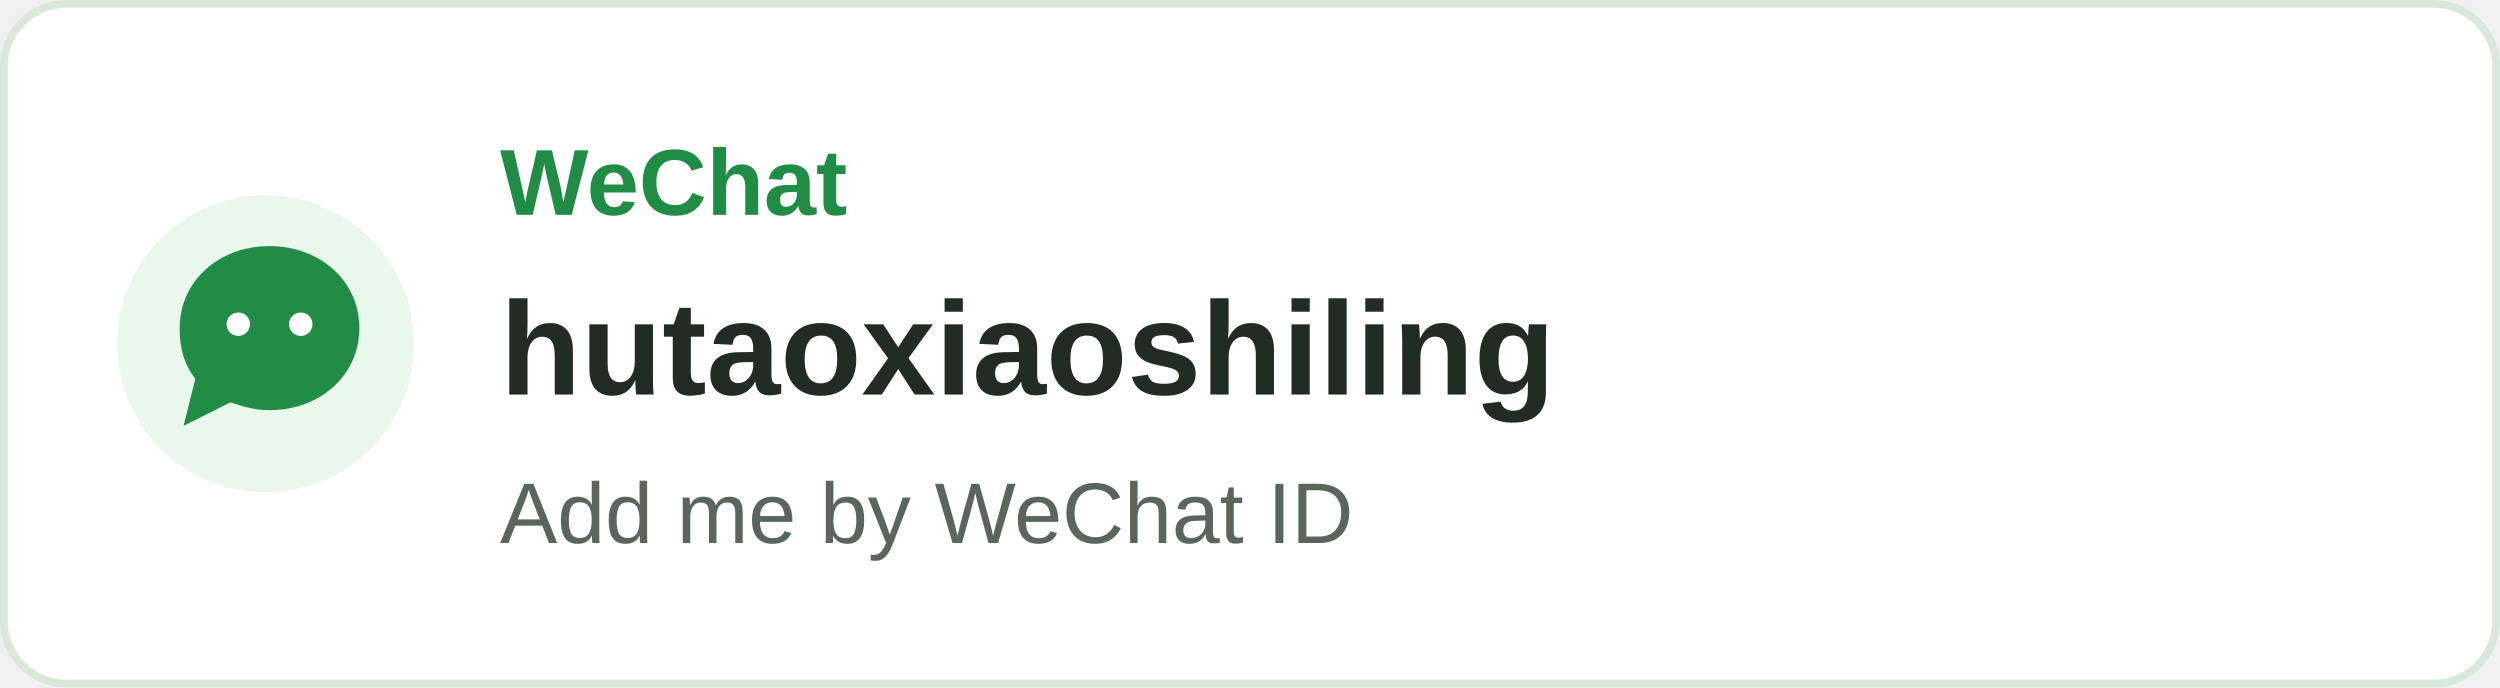
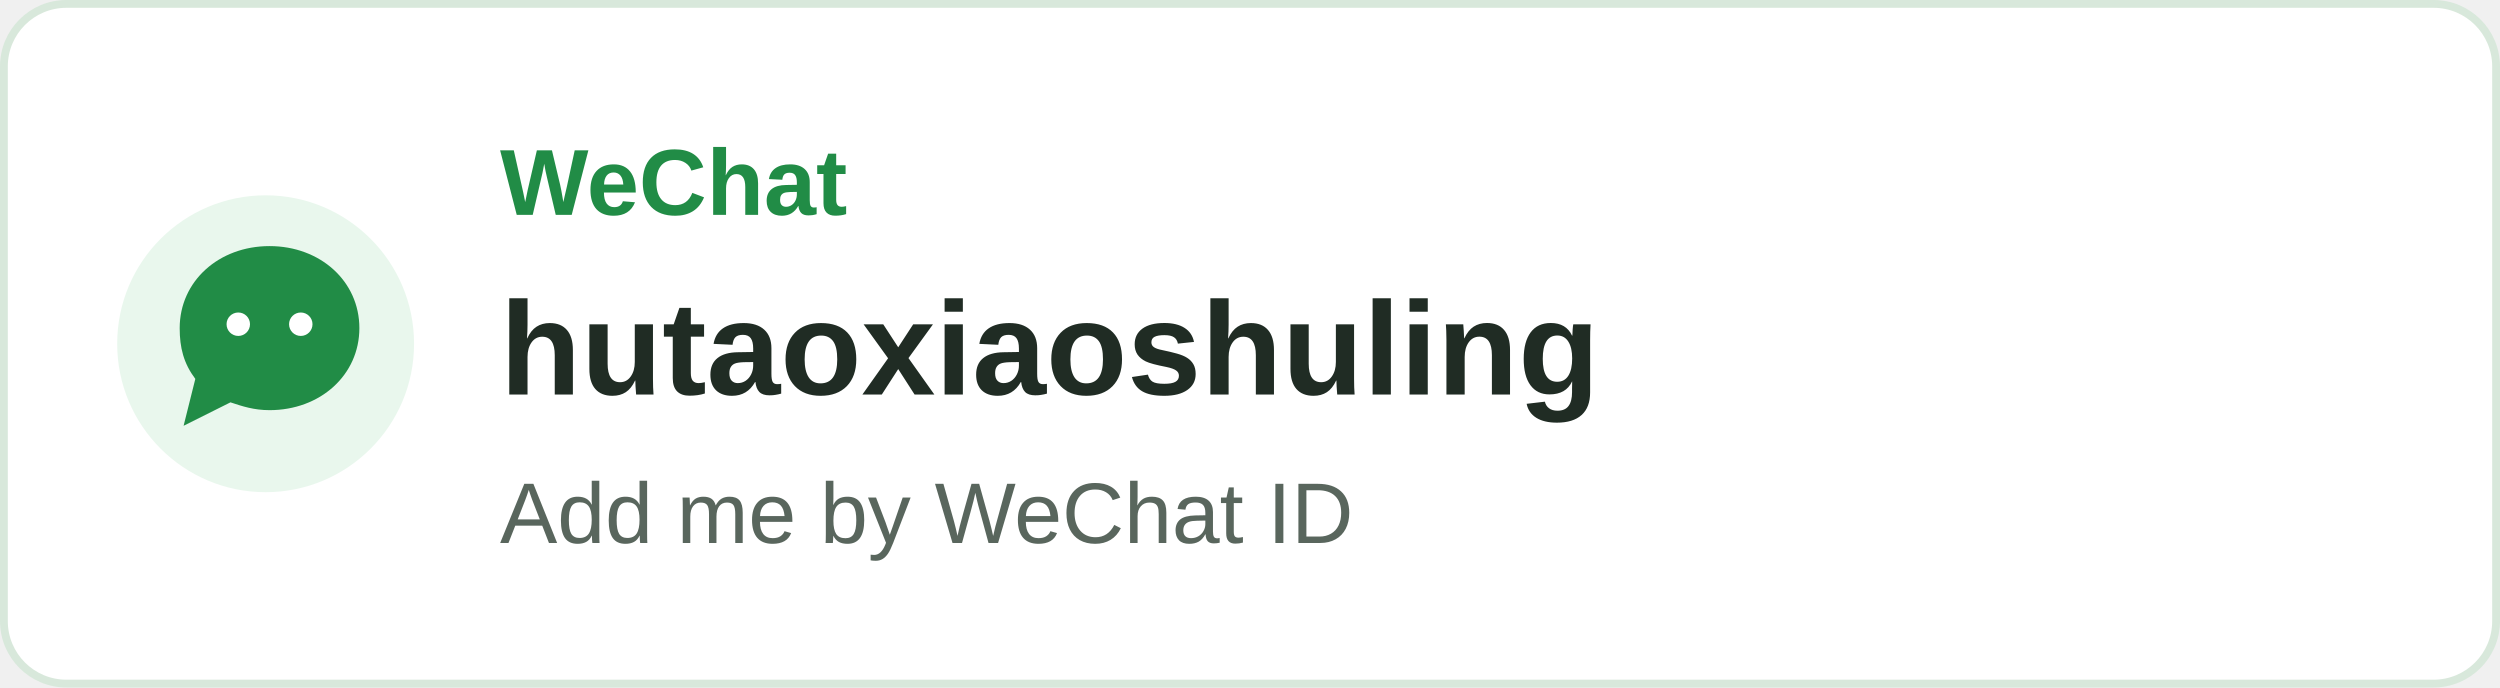
<svg xmlns="http://www.w3.org/2000/svg" width="640" height="176" viewBox="0 0 640 176" role="img" aria-labelledby="title description">
  <rect x="1" y="1" width="638" height="174" rx="16" fill="#ffffff" stroke="#d8e8db" stroke-width="2" />
  <circle cx="68" cy="88" r="38" fill="#e9f7ed" />
  <path d="M46 84c0-12 10-21 23-21s23 9 23 21-10 21-23 21c-4 0-7-1-10-2l-12 6 3-12c-3-4-4-8-4-13Z" fill="#218c46" />
  <circle cx="61" cy="83" r="3" fill="#ffffff" />
  <circle cx="77" cy="83" r="3" fill="#ffffff" />
  <g font-family="Arial, Helvetica, sans-serif">
    <text x="128" y="55" font-size="24" font-weight="700" fill="#218c46">WeChat</text>
-     <text x="128" y="101" font-size="34" font-weight="600" fill="#202c24">hutaoxiaoshiling</text>
+     <text x="128" y="101" font-size="34" font-weight="600" fill="#202c24">hutaoxiaoshuling</text>
    <text x="128" y="139" font-size="22" fill="#59665d">Add me by WeChat ID</text>
  </g>
</svg>
